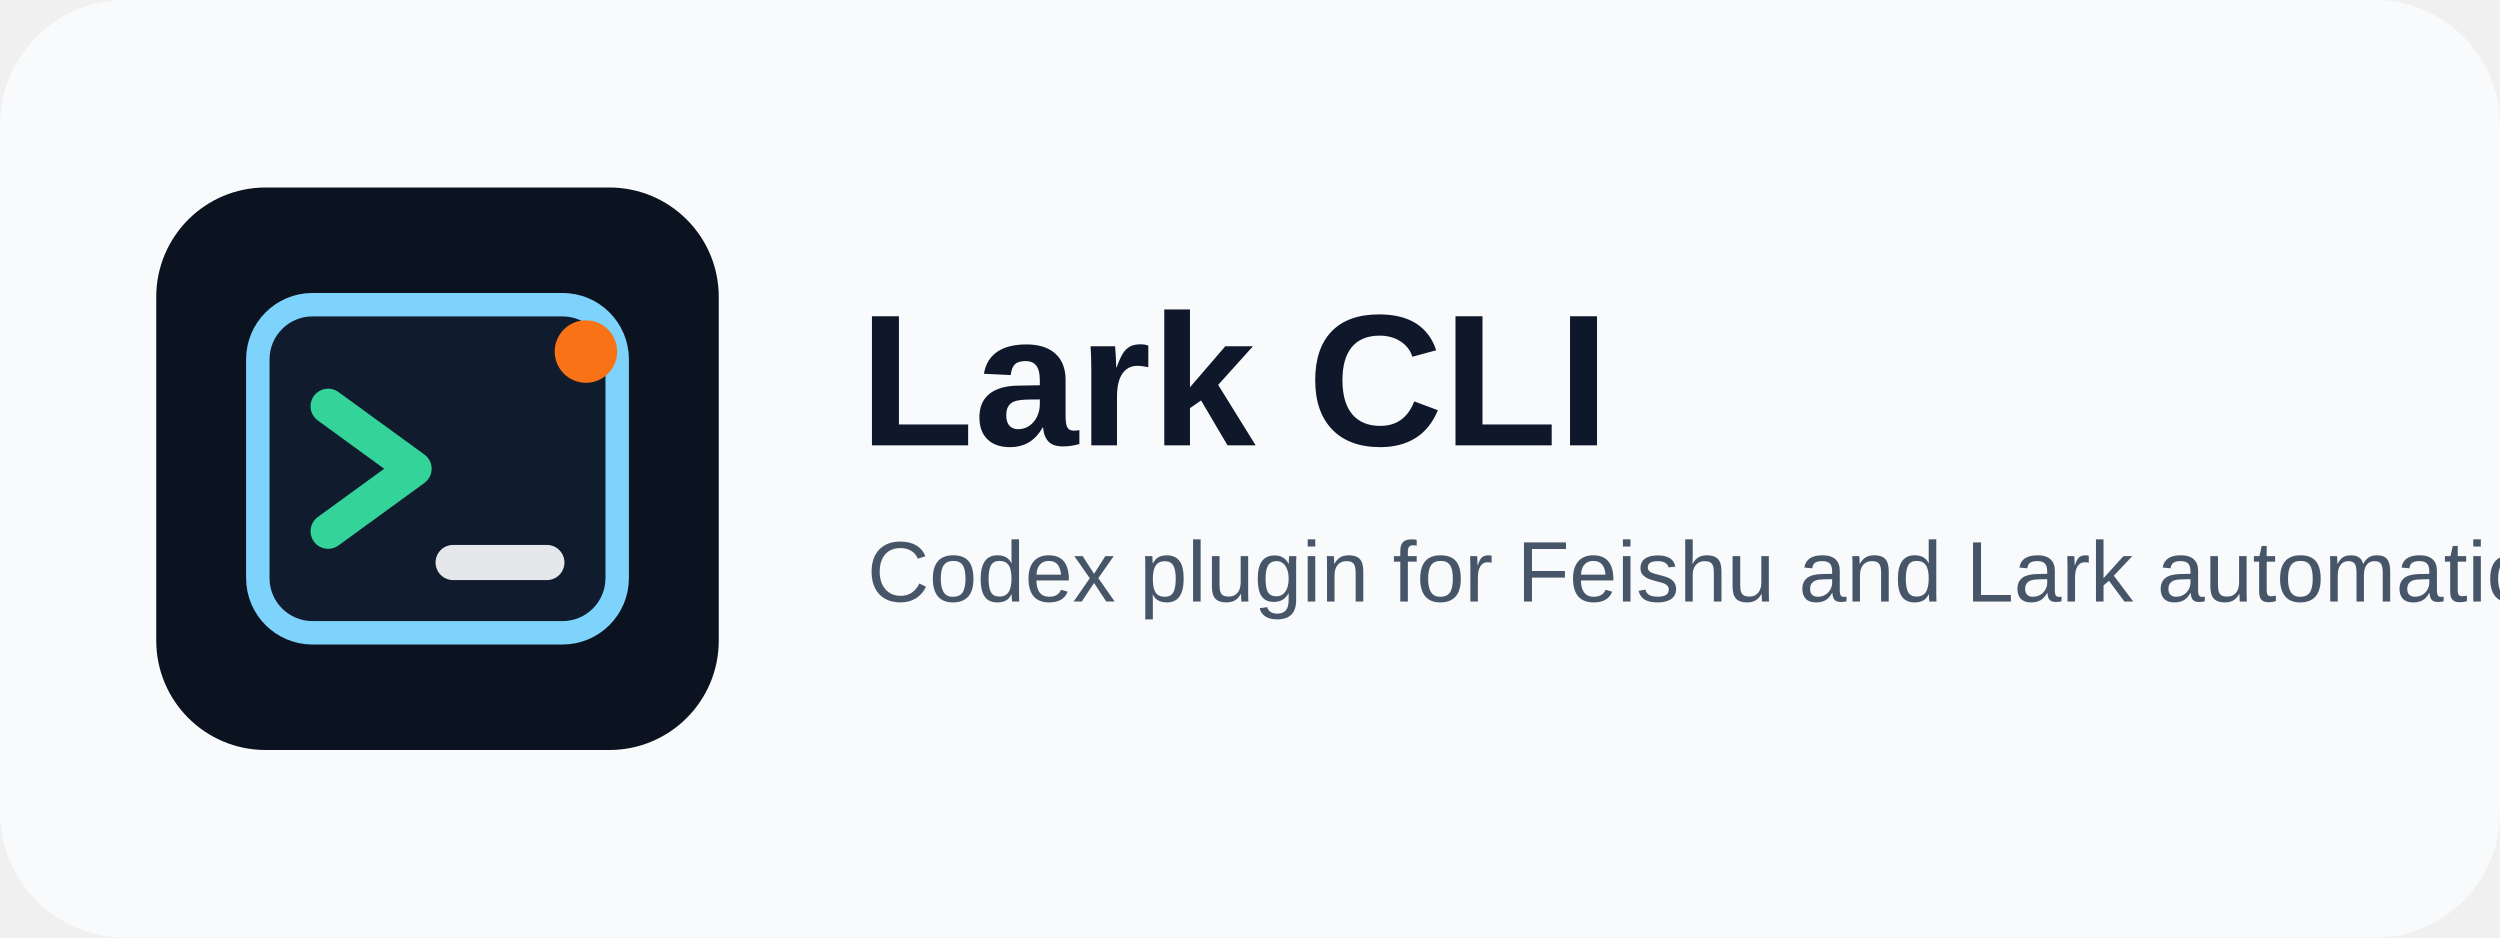
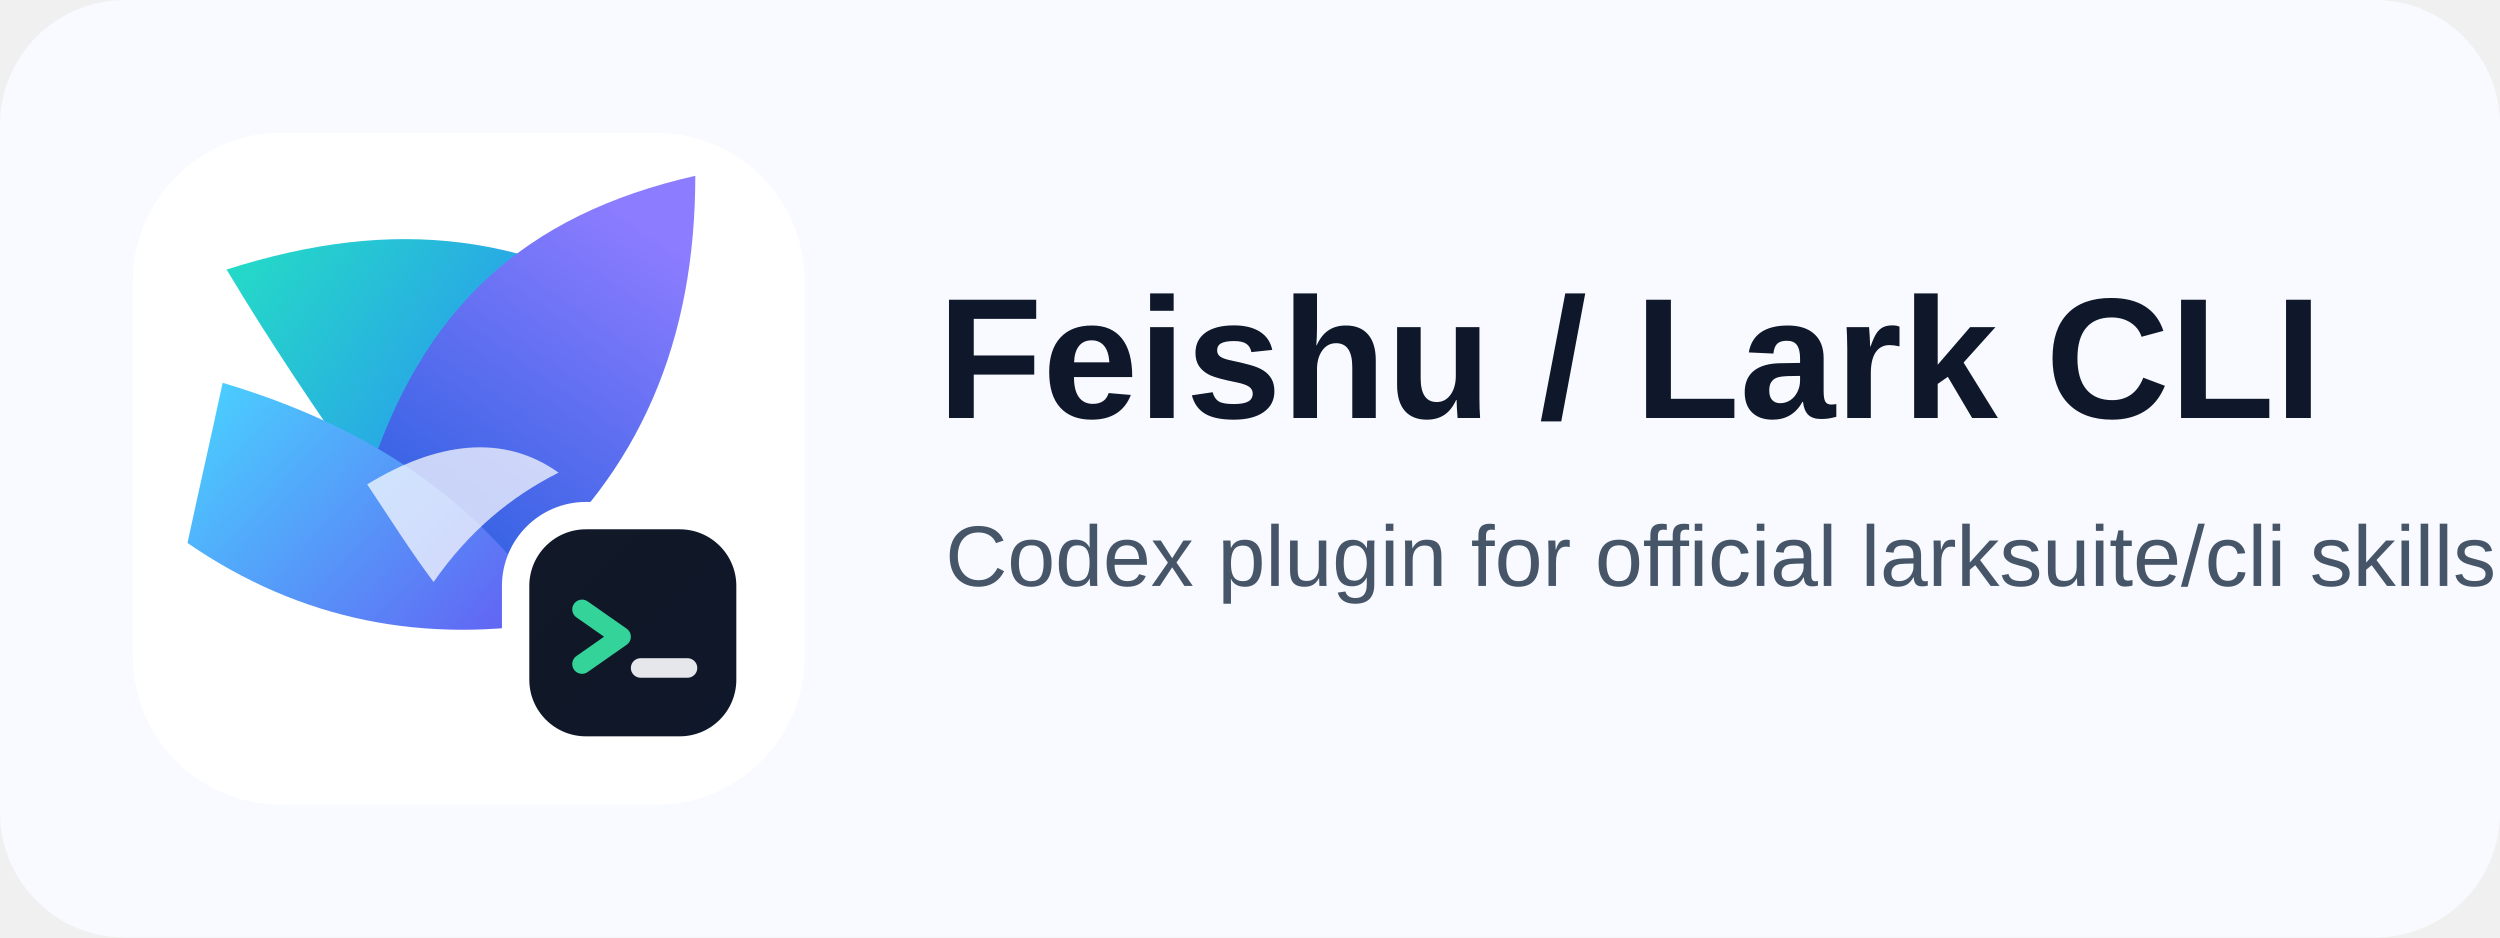
<svg xmlns="http://www.w3.org/2000/svg" viewBox="0 0 640 240" role="img" aria-labelledby="title desc">
-   <rect width="640" height="240" rx="32" fill="#F8FAFC" />
-   <rect x="40" y="48" width="144" height="144" rx="28" fill="#0B1320" />
-   <rect x="66" y="78" width="92" height="84" rx="14" fill="#101C2D" stroke="#7DD3FC" stroke-width="6" />
-   <path d="M84 104l22 16-22 16" fill="none" stroke="#34D399" stroke-width="9" stroke-linecap="round" stroke-linejoin="round" />
-   <path d="M116 144h24" fill="none" stroke="#E5E7EB" stroke-width="9" stroke-linecap="round" />
-   <circle cx="150" cy="90" r="8" fill="#F97316" />
-   <text x="220" y="114" fill="#0F172A" font-family="Arial, Helvetica, sans-serif" font-size="48" font-weight="700">Lark CLI</text>
-   <text x="222" y="154" fill="#475569" font-family="Arial, Helvetica, sans-serif" font-size="22">Codex plugin for Feishu and Lark automation</text>
+   <defs>
+     <linearGradient id="logoWingA" x1="50" y1="55" x2="156" y2="129" gradientUnits="userSpaceOnUse">
+       <stop offset="0" stop-color="#23E6C0" />
+       <stop offset="1" stop-color="#2D7DFF" />
+     </linearGradient>
+     <linearGradient id="logoWingB" x1="157" y1="53" x2="84" y2="158" gradientUnits="userSpaceOnUse">
+       <stop offset="0" stop-color="#8C7CFF" />
+       <stop offset="1" stop-color="#1459D9" />
+     </linearGradient>
+     <linearGradient id="logoWingC" x1="48" y1="94" x2="136" y2="176" gradientUnits="userSpaceOnUse">
+       <stop offset="0" stop-color="#48D7FF" />
+       <stop offset="1" stop-color="#6554F2" />
+     </linearGradient>
+     <linearGradient id="logoBadge" x1="137" y1="137" x2="190" y2="190" gradientUnits="userSpaceOnUse">
+       <stop offset="0" stop-color="#111827" />
+       <stop offset="1" stop-color="#0F172A" />
+     </linearGradient>
+   </defs>
+   <rect width="640" height="240" rx="32" fill="#F8FAFF" />
+   <rect x="34" y="34" width="172" height="172" rx="38" fill="#FFFFFF" />
+   <path d="M58 69c44-14 78-9 115 14-31 2-59 12-81 38-11-16-22-32-34-52z" fill="url(#logoWingA)" />
+   <path d="M94 123c14-44 40-68 84-78 0 42-14 76-45 102-13-8-25-16-39-24z" fill="url(#logoWingB)" />
+   <path d="M57 98c37 11 66 30 86 61-34 6-66 0-95-20 3-14 6-27 9-41z" fill="url(#logoWingC)" />
+   <path d="M94 124c18-11 35-13 49-3-12 6-23 15-32 28-6-8-11-16-17-25z" fill="#FFFFFF" opacity=".72" />
+   <rect x="132" y="132" width="60" height="60" rx="18" fill="url(#logoBadge)" stroke="#FFFFFF" stroke-width="7" />
+   <path d="M149 156l10 7-10 7" fill="none" stroke="#34D399" stroke-width="5" stroke-linecap="round" stroke-linejoin="round" />
+   <path d="M164 171h12" fill="none" stroke="#E5E7EB" stroke-width="5" stroke-linecap="round" />
+   <text x="240" y="107" fill="#0F172A" font-family="Arial, Helvetica, sans-serif" font-size="44" font-weight="700">Feishu / Lark CLI</text>
+   <text x="242" y="150" fill="#475569" font-family="Arial, Helvetica, sans-serif" font-size="22">Codex plugin for official larksuite/cli skills</text>
</svg>
